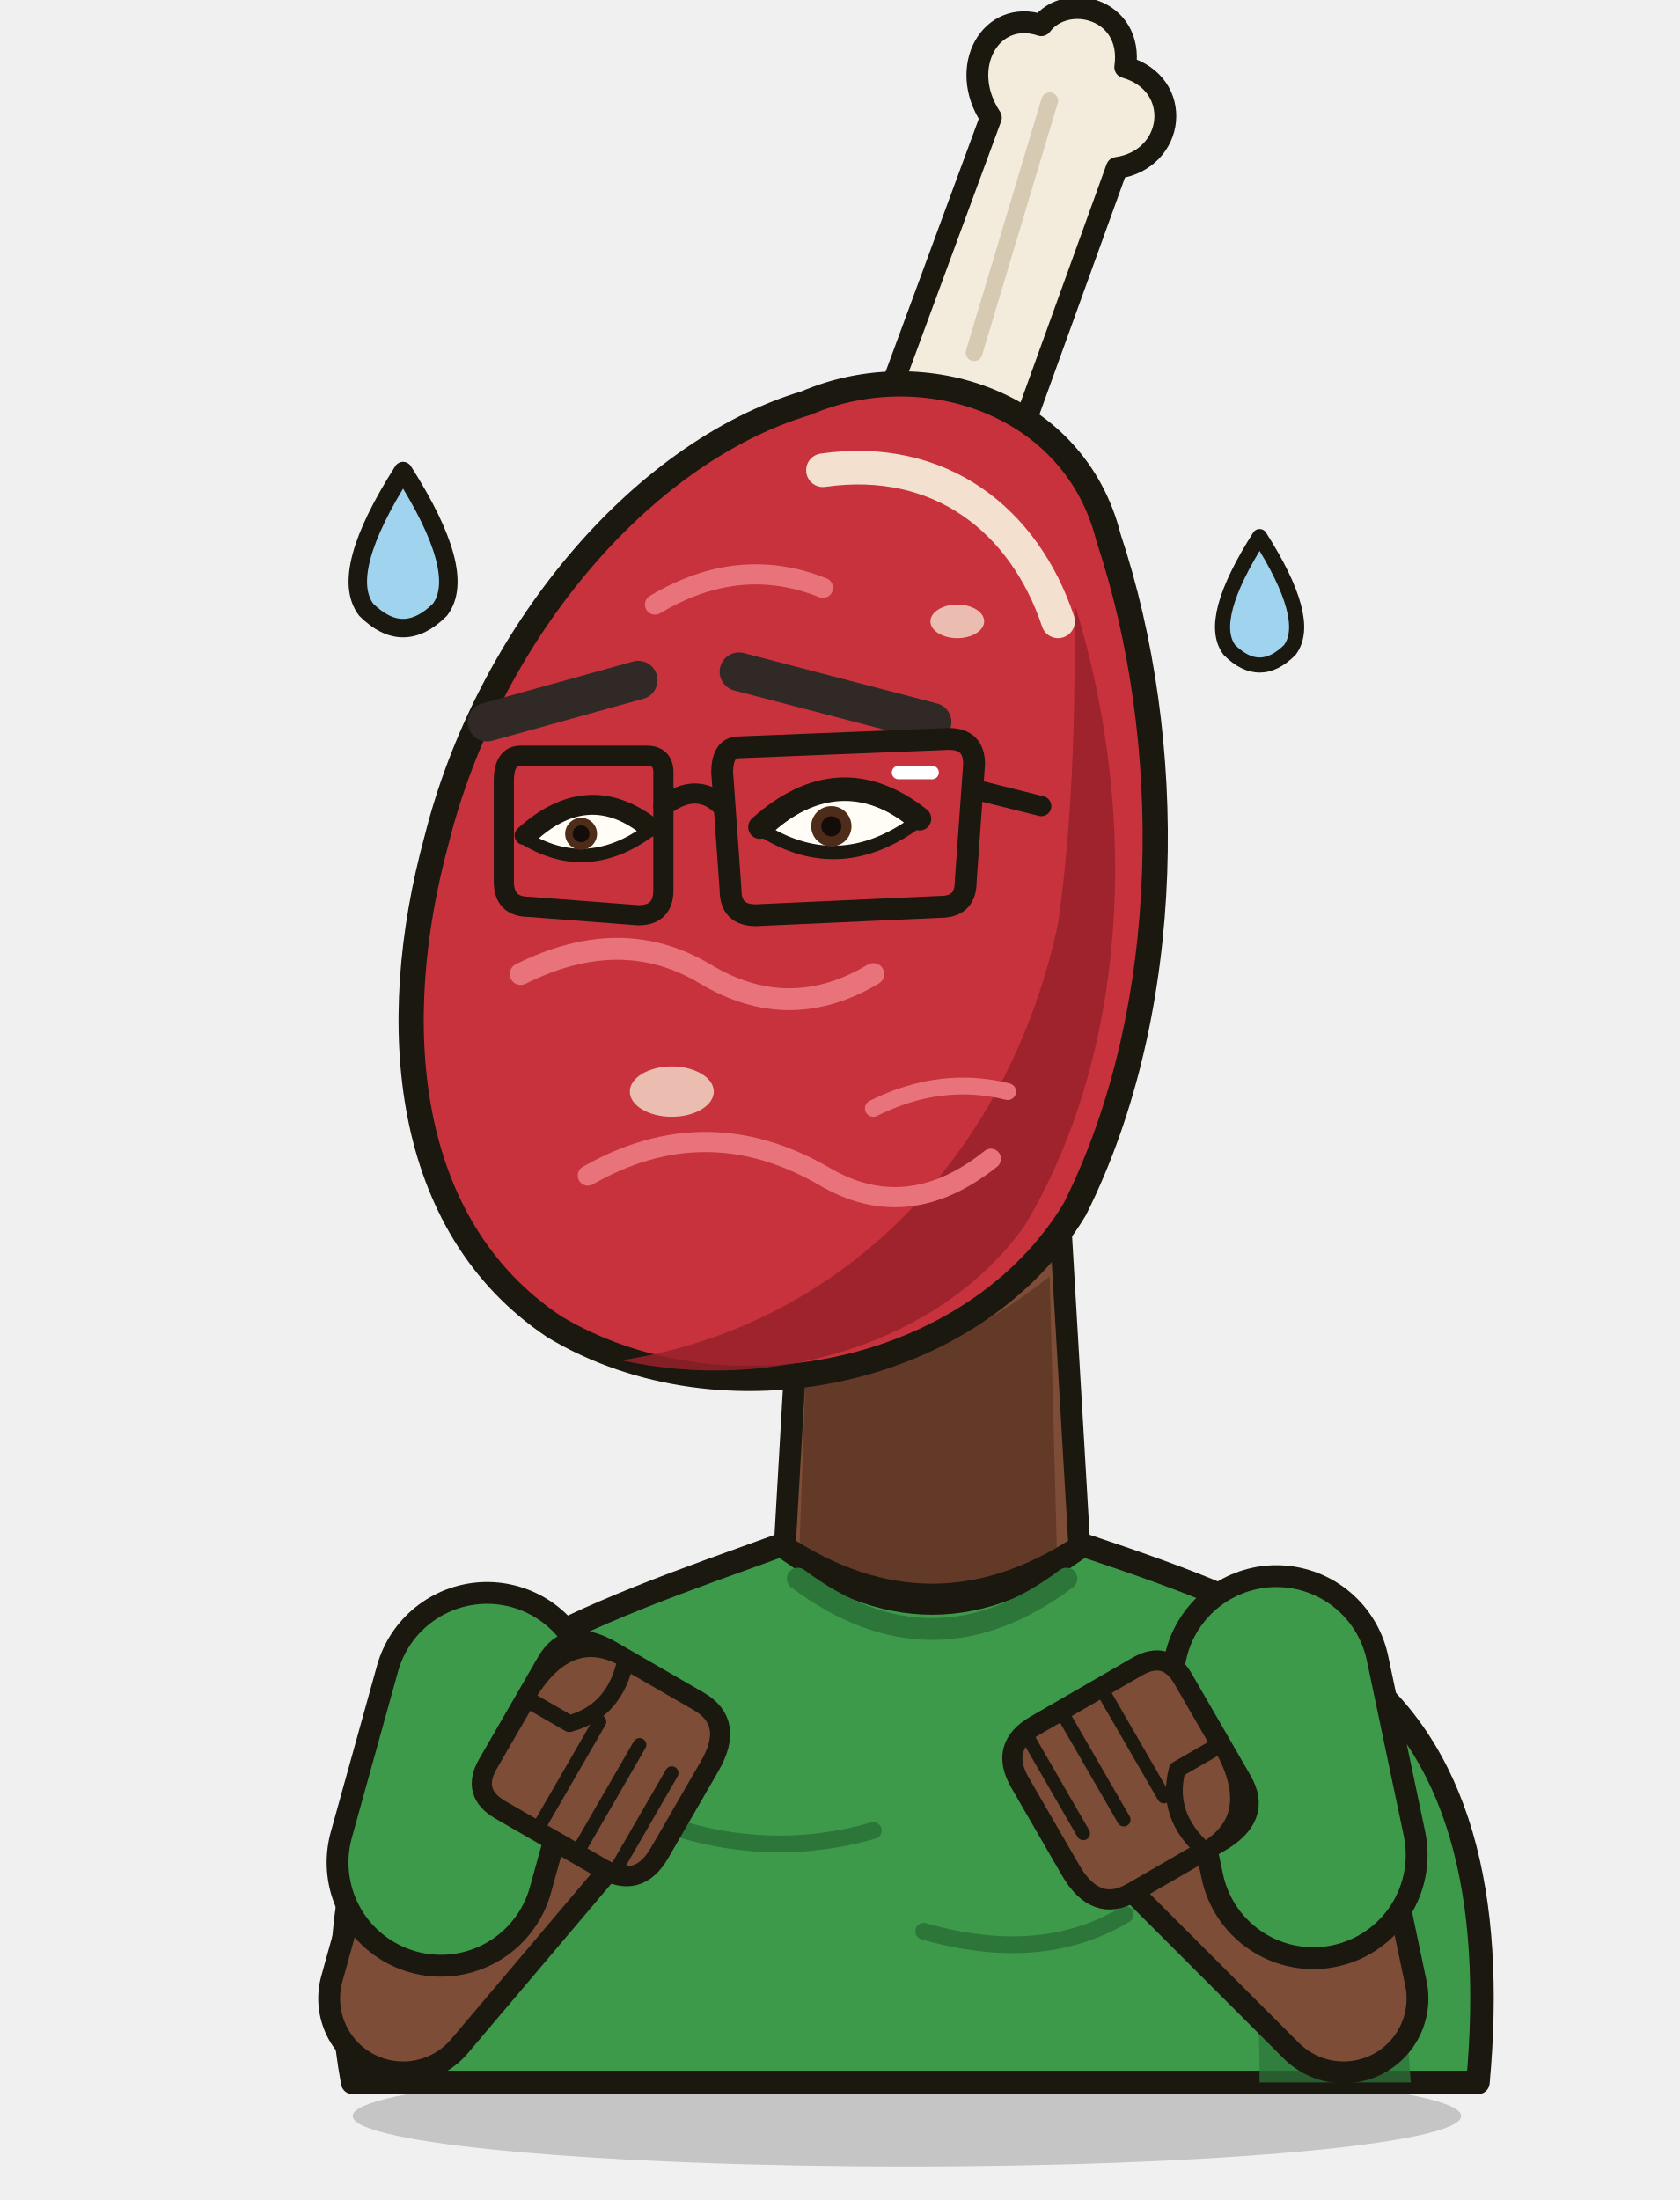
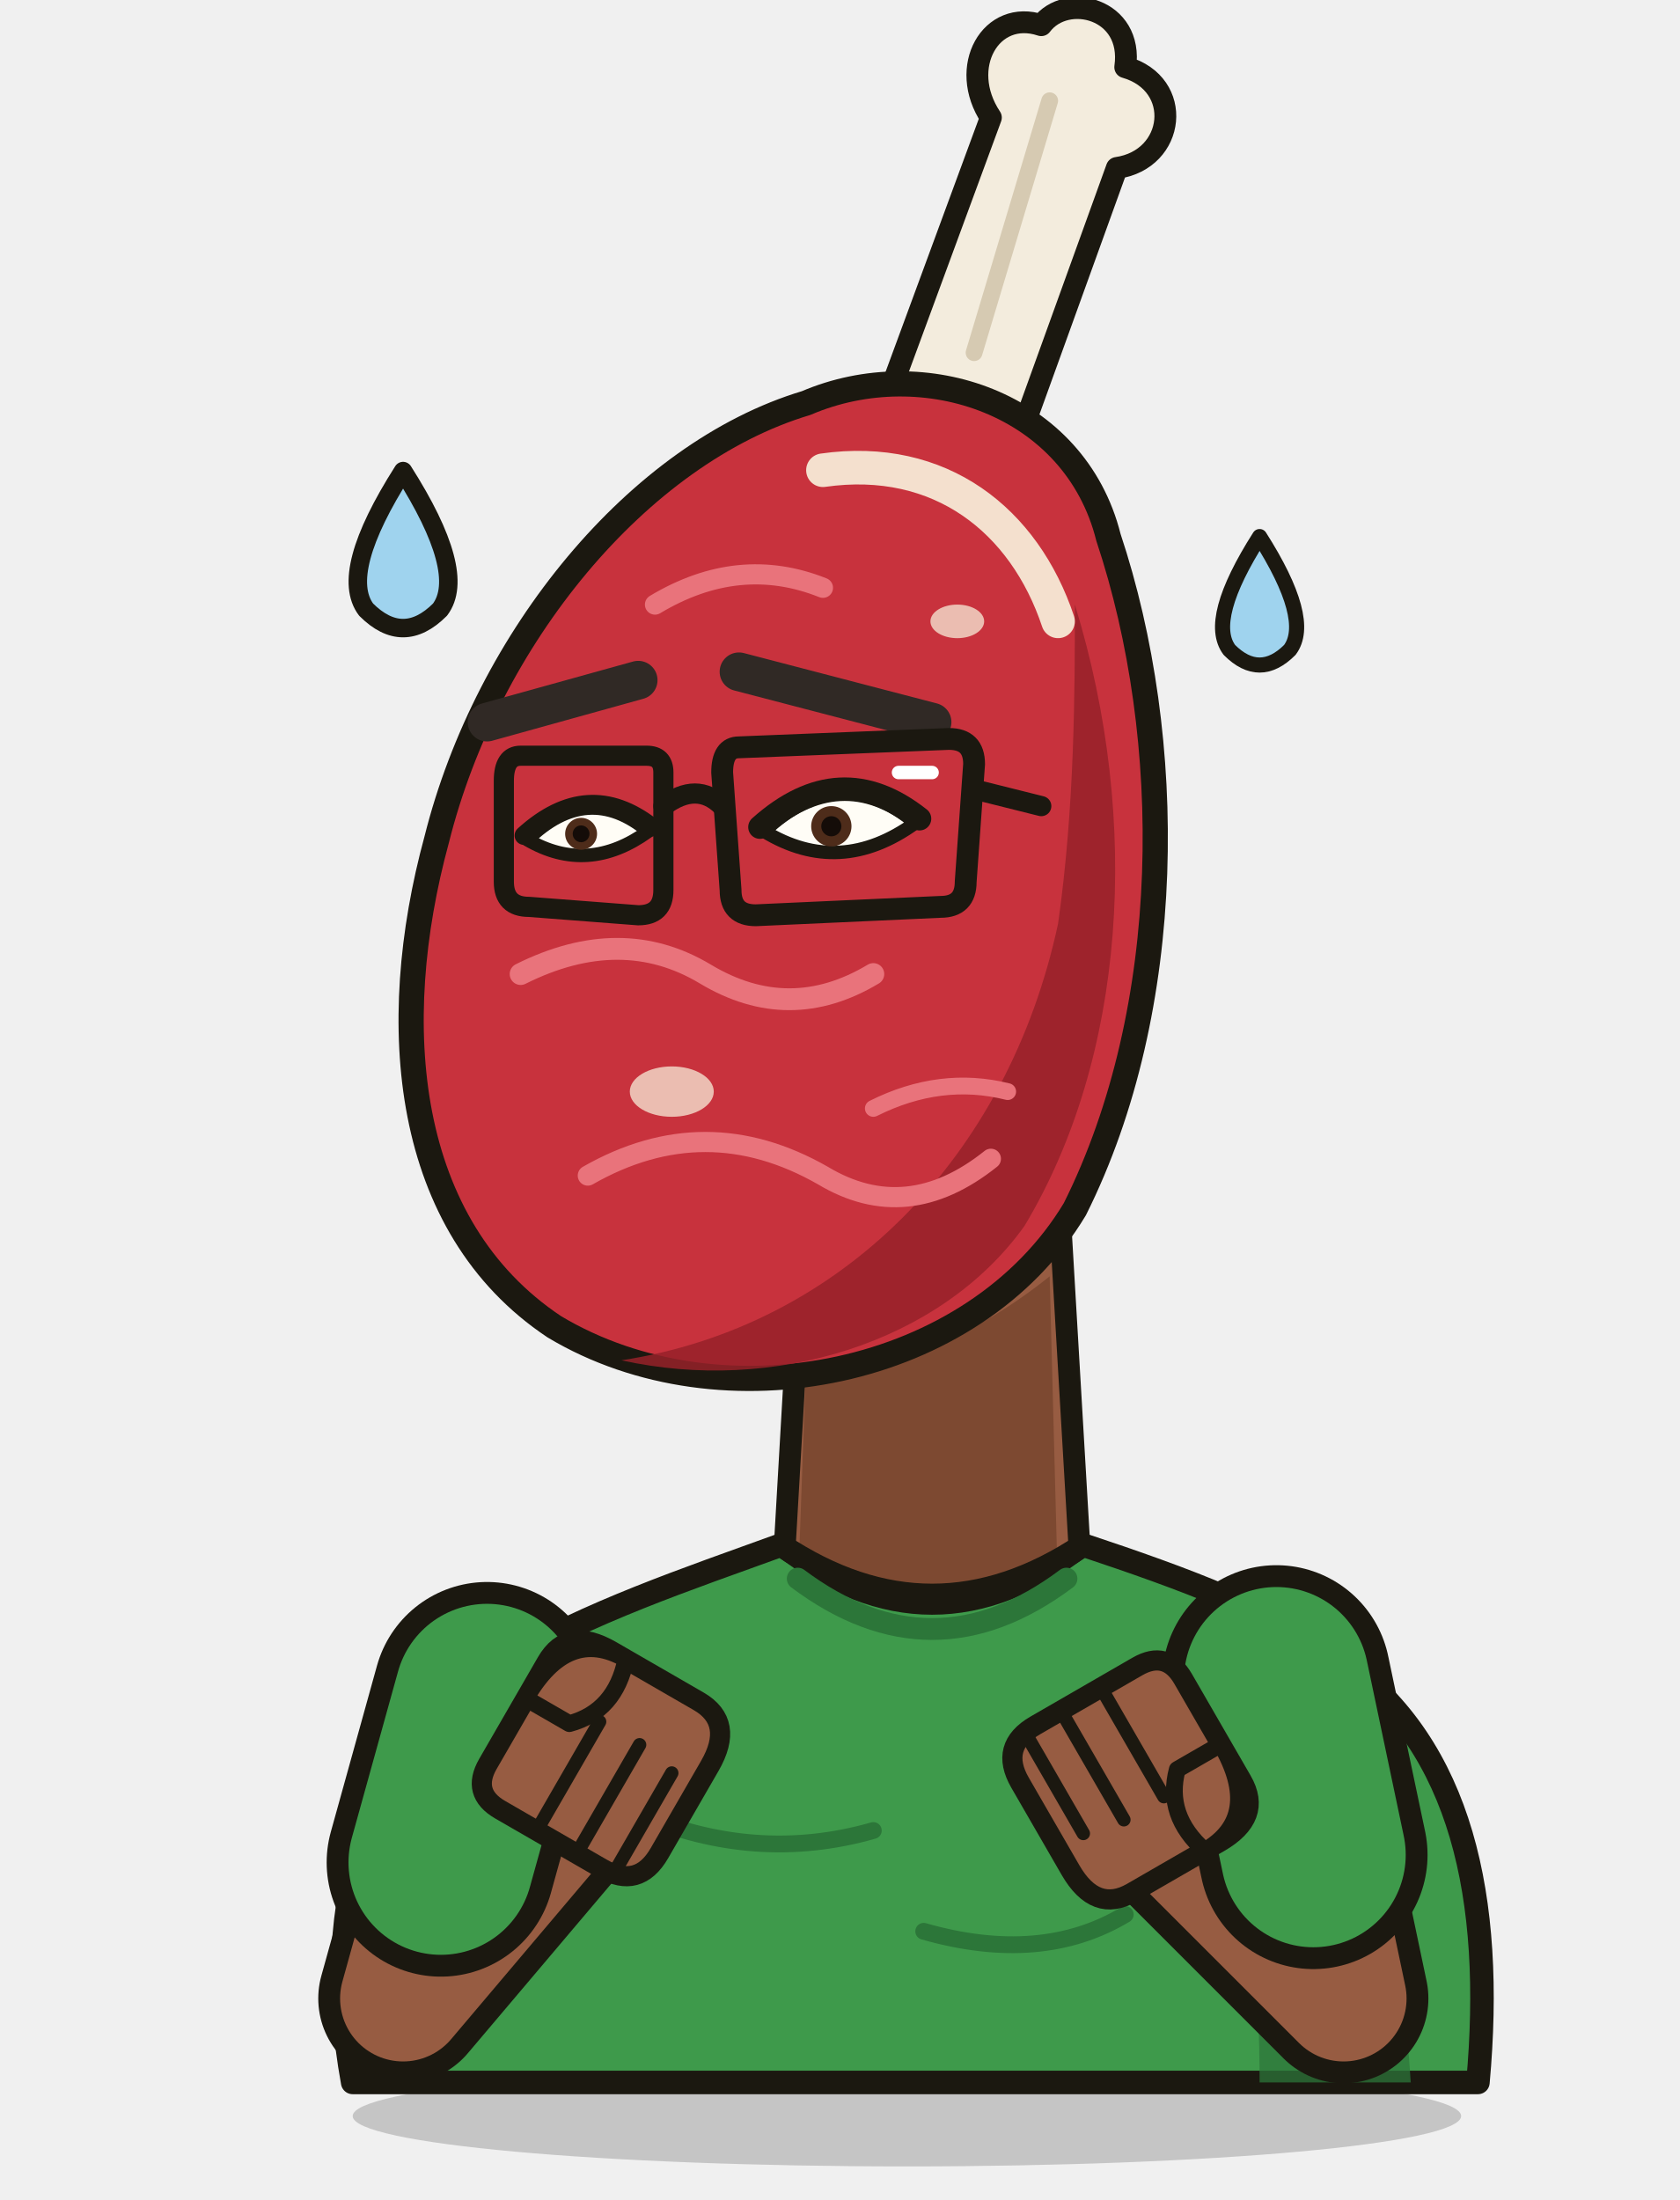
<svg xmlns="http://www.w3.org/2000/svg" viewBox="0 -12 200 262" aria-hidden="true" focusable="false">
  <ellipse cx="108" cy="240" rx="66" ry="6" fill="#000" opacity=".18" />
-   <path d="M96 128 L93 180 L129 180 L125 112 Z" fill="#7E4D37" stroke="#1B1810" stroke-width="2.6" stroke-linejoin="round" />
-   <path d="M96 150 L95 178 L126 178 L125 140 Q110 152 96 150 Z" fill="#633A27" />
+   <path d="M96 128 L93 180 L129 180 L125 112 Z" fill="#975C42" stroke="#1B1810" stroke-width="2.6" stroke-linejoin="round" />
+   <path d="M96 150 L95 178 L126 178 L125 140 Q110 152 96 150 Z" fill="#7D4931" />
  <path d="M42 236 C38 214 44 196 60 186 C70 180 82 176 93 172 Q111 184 129 172 C141 176 152 180 160 186 C174 196 178 214 176 236 Z" fill="#3E9A4B" stroke="#1B1810" stroke-width="2.8" stroke-linejoin="round" />
  <path d="M140 182 C156 190 166 204 168 236 L150 236 C150 214 146 196 140 182 Z" fill="#2C7639" opacity="0.75" />
  <path d="M93 172 Q111 186 129 172" fill="none" stroke="#1B1810" stroke-width="2.6" stroke-linecap="round" stroke-linejoin="round" />
  <path d="M95 176 Q111 188 127 176" fill="none" stroke="#2C7639" stroke-width="2.6" stroke-linecap="round" stroke-linejoin="round" />
  <path d="M76 204 Q90 210 104 206" fill="none" stroke="#2C7639" stroke-width="2" stroke-linecap="round" stroke-linejoin="round" />
  <path d="M110 218 Q124 222 134 216" fill="none" stroke="#2C7639" stroke-width="2" stroke-linecap="round" stroke-linejoin="round" />
  <g transform="translate(0 0) rotate(0 110 150)">
    <path d="M104 40 L118 2 C114 -4 118 -11 124 -9 C127 -13 135 -11 134 -4 C141 -2 140 7 133 8 L120 44 Z" fill="#F3ECDD" stroke="#1B1810" stroke-width="2.6" stroke-linejoin="round" />
    <path d="M125 0 L116 30" fill="none" stroke="#D6CAB2" stroke-width="2" stroke-linecap="round" stroke-linejoin="round" />
    <path d="M96 36 C110 30 128 36 132 52 C140 76 140 108 128 132 C116 152 86 158 66 146 C48 134 46 110 52 88 C58 64 76 42 96 36 Z" fill="#C8323D" stroke="#1B1810" stroke-width="3" stroke-linejoin="round" />
    <path d="M128 60 C136 86 134 114 122 134 C112 148 92 154 74 150 C100 146 120 126 126 98 C128 84 128 70 128 60 Z" fill="#962129" opacity="0.85" />
    <path d="M98 44 C112 42 122 50 126 62" fill="none" stroke="#F4E0CE" stroke-width="4" stroke-linecap="round" stroke-linejoin="round" />
    <path d="M62 104 Q74 98 84 104 Q94 110 104 104" fill="none" stroke="#E9737B" stroke-width="2.6" stroke-linecap="round" stroke-linejoin="round" />
    <path d="M70 128 Q84 120 98 128 Q108 134 118 126" fill="none" stroke="#E9737B" stroke-width="2.4" stroke-linecap="round" stroke-linejoin="round" />
    <path d="M78 60 Q88 54 98 58" fill="none" stroke="#E9737B" stroke-width="2.4" stroke-linecap="round" stroke-linejoin="round" />
    <path d="M104 120 Q112 116 120 118" fill="none" stroke="#E9737B" stroke-width="2" stroke-linecap="round" stroke-linejoin="round" />
    <ellipse cx="80" cy="118" rx="5" ry="3" fill="#F4E0CE" opacity=".8" />
    <ellipse cx="114" cy="62" rx="3.2" ry="2" fill="#F4E0CE" opacity=".8" />
    <path d="M62.8 88 Q70 81 77.2 87 Q70 92.2 62.8 88 Z" fill="#FFFDF6" stroke="#1B1810" stroke-width="1.6" stroke-linejoin="round" />
    <circle cx="69.2" cy="87.3" r="1.9" fill="#4E2C1A" />
    <circle cx="69.2" cy="87.3" r="1" fill="#140C08" />
    <path d="M62.4 87.5 Q70 80.6 77.6 86.5" fill="none" stroke="#1B1810" stroke-width="2.24" stroke-linecap="round" stroke-linejoin="round" />
    <path d="M91 87 Q100 78.5 109 86 Q100 92.5 91 87 Z" fill="#FFFDF6" stroke="#1B1810" stroke-width="1.6" stroke-linejoin="round" />
    <circle cx="99" cy="86.4" r="2.4" fill="#4E2C1A" />
    <circle cx="99" cy="86.4" r="1.2" fill="#140C08" />
    <path d="M90.5 86.5 Q100 78 109.5 85.5" fill="none" stroke="#1B1810" stroke-width="2.8" stroke-linecap="round" stroke-linejoin="round" />
    <path d="M58 74 L76 69" fill="none" stroke="#302925" stroke-width="4.6" stroke-linecap="round" stroke-linejoin="round" />
    <path d="M88 68 L111 74" fill="none" stroke="#302925" stroke-width="4.6" stroke-linecap="round" stroke-linejoin="round" />
    <path d="M88 77 L113 76 Q116 76 116 79 L115 93 Q115 96 112 96 L90 97 Q87 97 87 94 L86 80 Q86 77 88 77 Z" fill="none" stroke="#1B1810" stroke-width="2.6" stroke-linejoin="round" />
    <path d="M62 78 L77 78 Q79 78 79 80 L79 94 Q79 97 76 97 L63 96 Q60 96 60 93 L60 81 Q60 78 62 78 Z" fill="none" stroke="#1B1810" stroke-width="2.4" stroke-linejoin="round" />
    <path d="M79 84 Q83 81 86 84" fill="none" stroke="#1B1810" stroke-width="2.4" stroke-linecap="round" stroke-linejoin="round" />
    <path d="M116 82 L124 84" fill="none" stroke="#1B1810" stroke-width="2.4" stroke-linecap="round" stroke-linejoin="round" />
    <path d="M107 80 L111 80" fill="none" stroke="#FFFFFF" stroke-width="1.6" stroke-linecap="round" stroke-linejoin="round" />
  </g>
  <path d="M58 190 L48 226 L70 200" fill="none" stroke="#1B1810" stroke-width="20.2" stroke-linecap="round" stroke-linejoin="round" />
-   <path d="M58 190 L48 226 L70 200" fill="none" stroke="#7E4D37" stroke-width="15" stroke-linecap="round" stroke-linejoin="round" />
+   <path d="M58 190 L48 226 L70 200" fill="none" stroke="#975C42" stroke-width="15" stroke-linecap="round" stroke-linejoin="round" />
  <path d="M58 190 L52.5 209.8" fill="none" stroke="#1B1810" stroke-width="27.2" stroke-linecap="round" stroke-linejoin="round" />
  <path d="M58 190 L52.5 209.8" fill="none" stroke="#3E9A4B" stroke-width="22" stroke-linecap="round" stroke-linejoin="round" />
  <g transform="translate(72 198) rotate(-60) scale(1)">
-     <path d="M-11 -8 Q-11 -12 -7 -12 L7 -12 Q12 -12 12 -6 L12 6 Q12 11 6 11 L-6 11 Q-11 11 -11 6 Z" fill="#7E4D37" stroke="#1B1810" stroke-width="2.4" stroke-linejoin="round" />
+     <path d="M-11 -8 Q-11 -12 -7 -12 L7 -12 Q12 -12 12 -6 L12 6 Q12 11 6 11 L-6 11 Q-11 11 -11 6 Z" fill="#975C42" stroke="#1B1810" stroke-width="2.4" stroke-linejoin="round" />
    <path d="M-11 -3 L4 -3 M-11 2.5 L4 2.5 M-11 7.5 L3 7.5" fill="none" stroke="#1B1810" stroke-width="1.6" stroke-linecap="round" stroke-linejoin="round" />
-     <path d="M2 -12 Q12 -12 12 -4 Q6 -2 2 -6 Z" fill="#7E4D37" stroke="#1B1810" stroke-width="2" stroke-linejoin="round" />
+     <path d="M2 -12 Q12 -12 12 -4 Q6 -2 2 -6 Z" fill="#975C42" stroke="#1B1810" stroke-width="2" stroke-linejoin="round" />
  </g>
  <path d="M152 188 L160 226 L136 202" fill="none" stroke="#1B1810" stroke-width="20.2" stroke-linecap="round" stroke-linejoin="round" />
-   <path d="M152 188 L160 226 L136 202" fill="none" stroke="#7E4D37" stroke-width="15" stroke-linecap="round" stroke-linejoin="round" />
+   <path d="M152 188 L160 226 L136 202" fill="none" stroke="#975C42" stroke-width="15" stroke-linecap="round" stroke-linejoin="round" />
  <path d="M152 188 L156.4 208.9" fill="none" stroke="#1B1810" stroke-width="27.2" stroke-linecap="round" stroke-linejoin="round" />
  <path d="M152 188 L156.4 208.9" fill="none" stroke="#3E9A4B" stroke-width="22" stroke-linecap="round" stroke-linejoin="round" />
  <g transform="translate(134 200) rotate(60) scale(1)">
-     <path d="M-11 -8 Q-11 -12 -7 -12 L7 -12 Q12 -12 12 -6 L12 6 Q12 11 6 11 L-6 11 Q-11 11 -11 6 Z" fill="#7E4D37" stroke="#1B1810" stroke-width="2.4" stroke-linejoin="round" />
+     <path d="M-11 -8 Q-11 -12 -7 -12 L7 -12 Q12 -12 12 -6 L12 6 Q12 11 6 11 L-6 11 Q-11 11 -11 6 Z" fill="#975C42" stroke="#1B1810" stroke-width="2.4" stroke-linejoin="round" />
    <path d="M-11 -3 L4 -3 M-11 2.5 L4 2.5 M-11 7.5 L3 7.5" fill="none" stroke="#1B1810" stroke-width="1.6" stroke-linecap="round" stroke-linejoin="round" />
-     <path d="M2 -12 Q12 -12 12 -4 Q6 -2 2 -6 Z" fill="#7E4D37" stroke="#1B1810" stroke-width="2" stroke-linejoin="round" />
+     <path d="M2 -12 Q12 -12 12 -4 Q6 -2 2 -6 Z" fill="#975C42" stroke="#1B1810" stroke-width="2" stroke-linejoin="round" />
  </g>
  <g transform="translate(48 54) scale(1.1)">
    <path d="M0 -9 Q7 2 4 6 Q0 10 -4 6 Q-7 2 0 -9 Z" fill="#9FD3EE" stroke="#1B1810" stroke-width="2" stroke-linejoin="round" />
  </g>
  <g transform="translate(150 60) scale(0.9)">
    <path d="M0 -9 Q7 2 4 6 Q0 10 -4 6 Q-7 2 0 -9 Z" fill="#9FD3EE" stroke="#1B1810" stroke-width="2" stroke-linejoin="round" />
  </g>
</svg>
